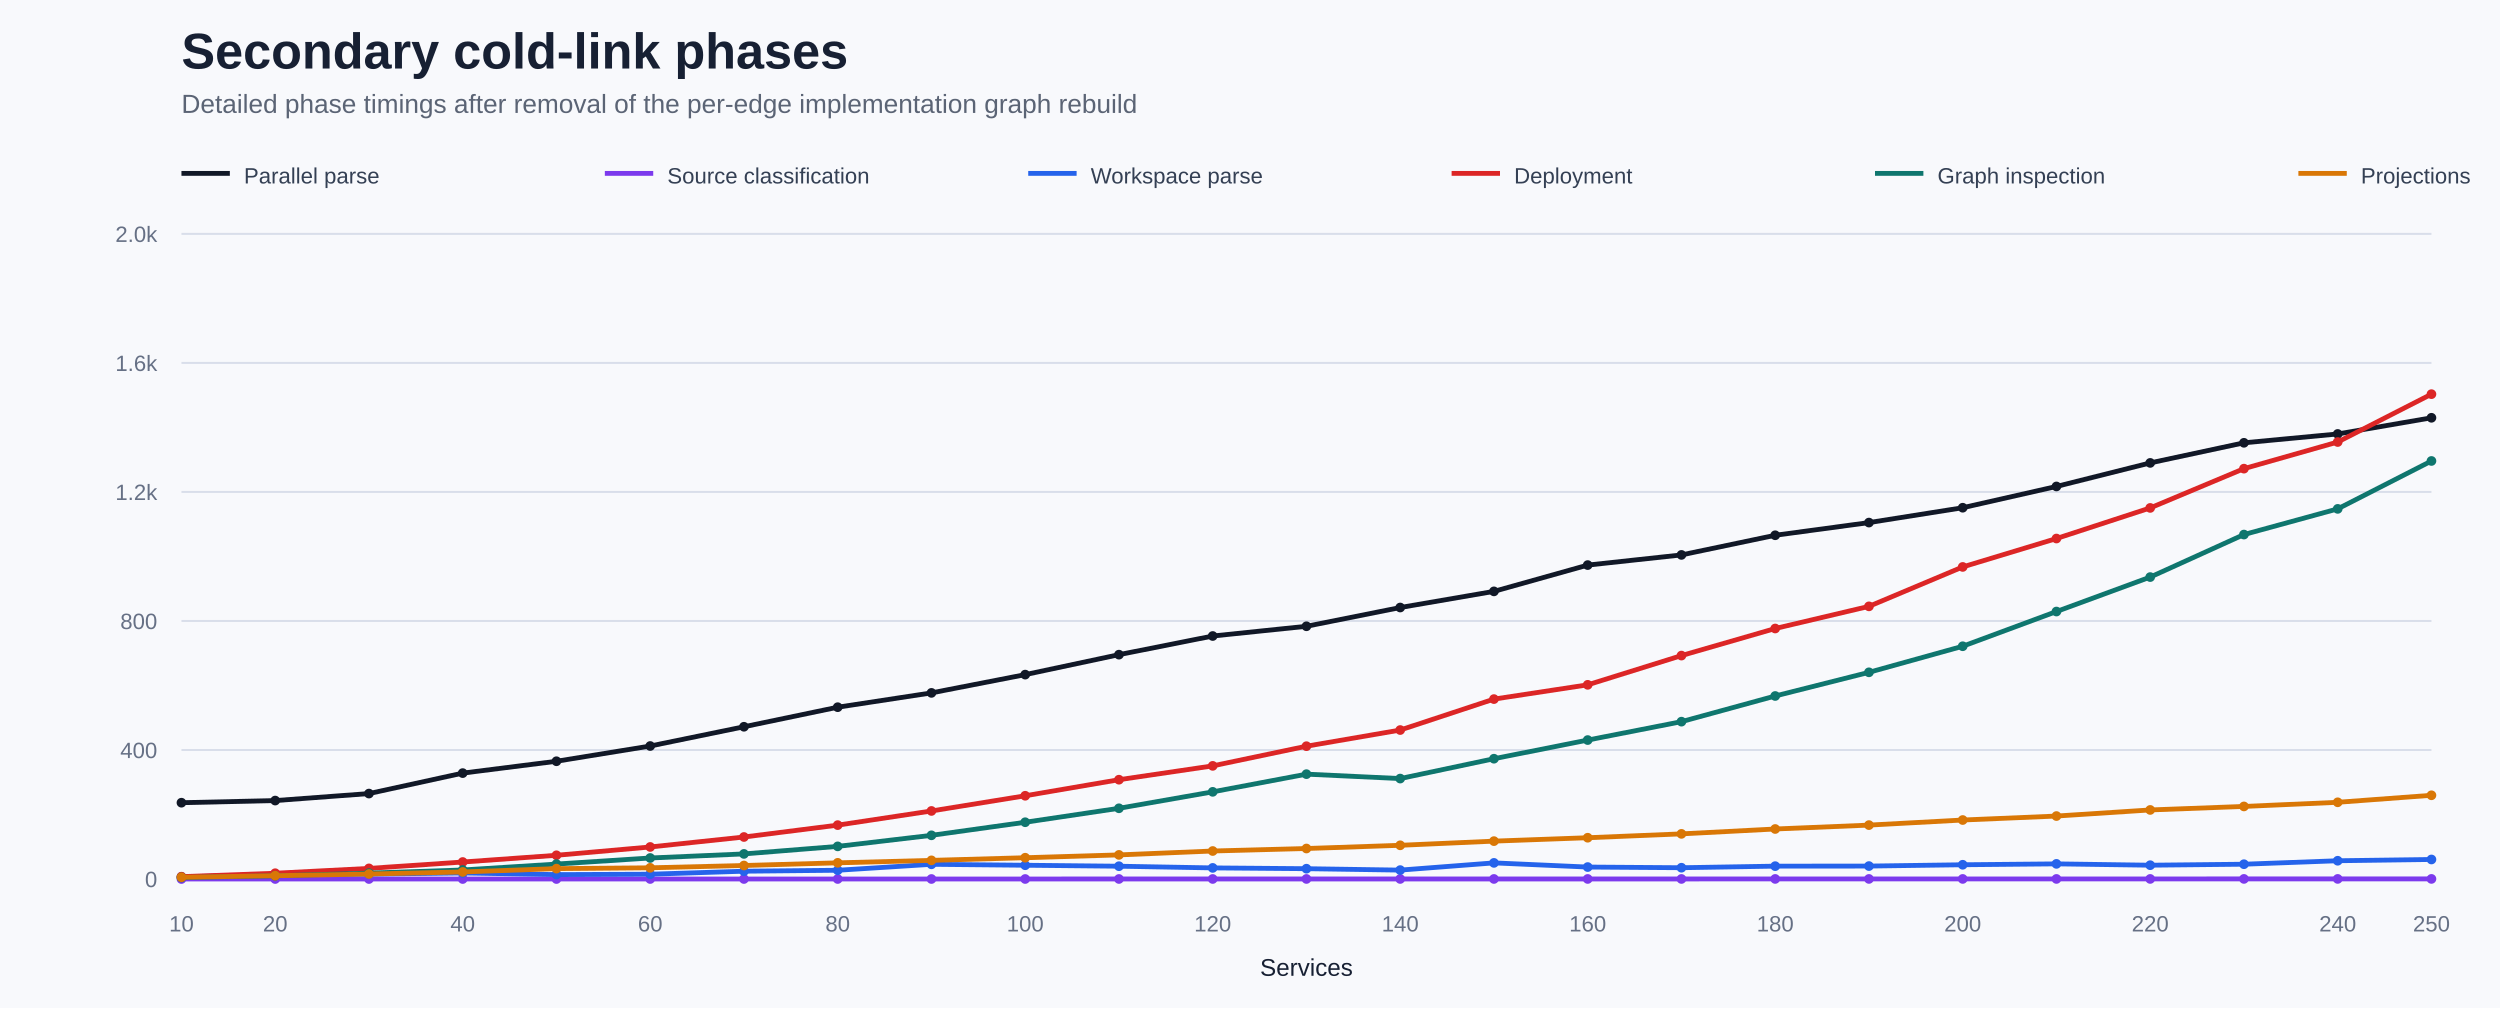
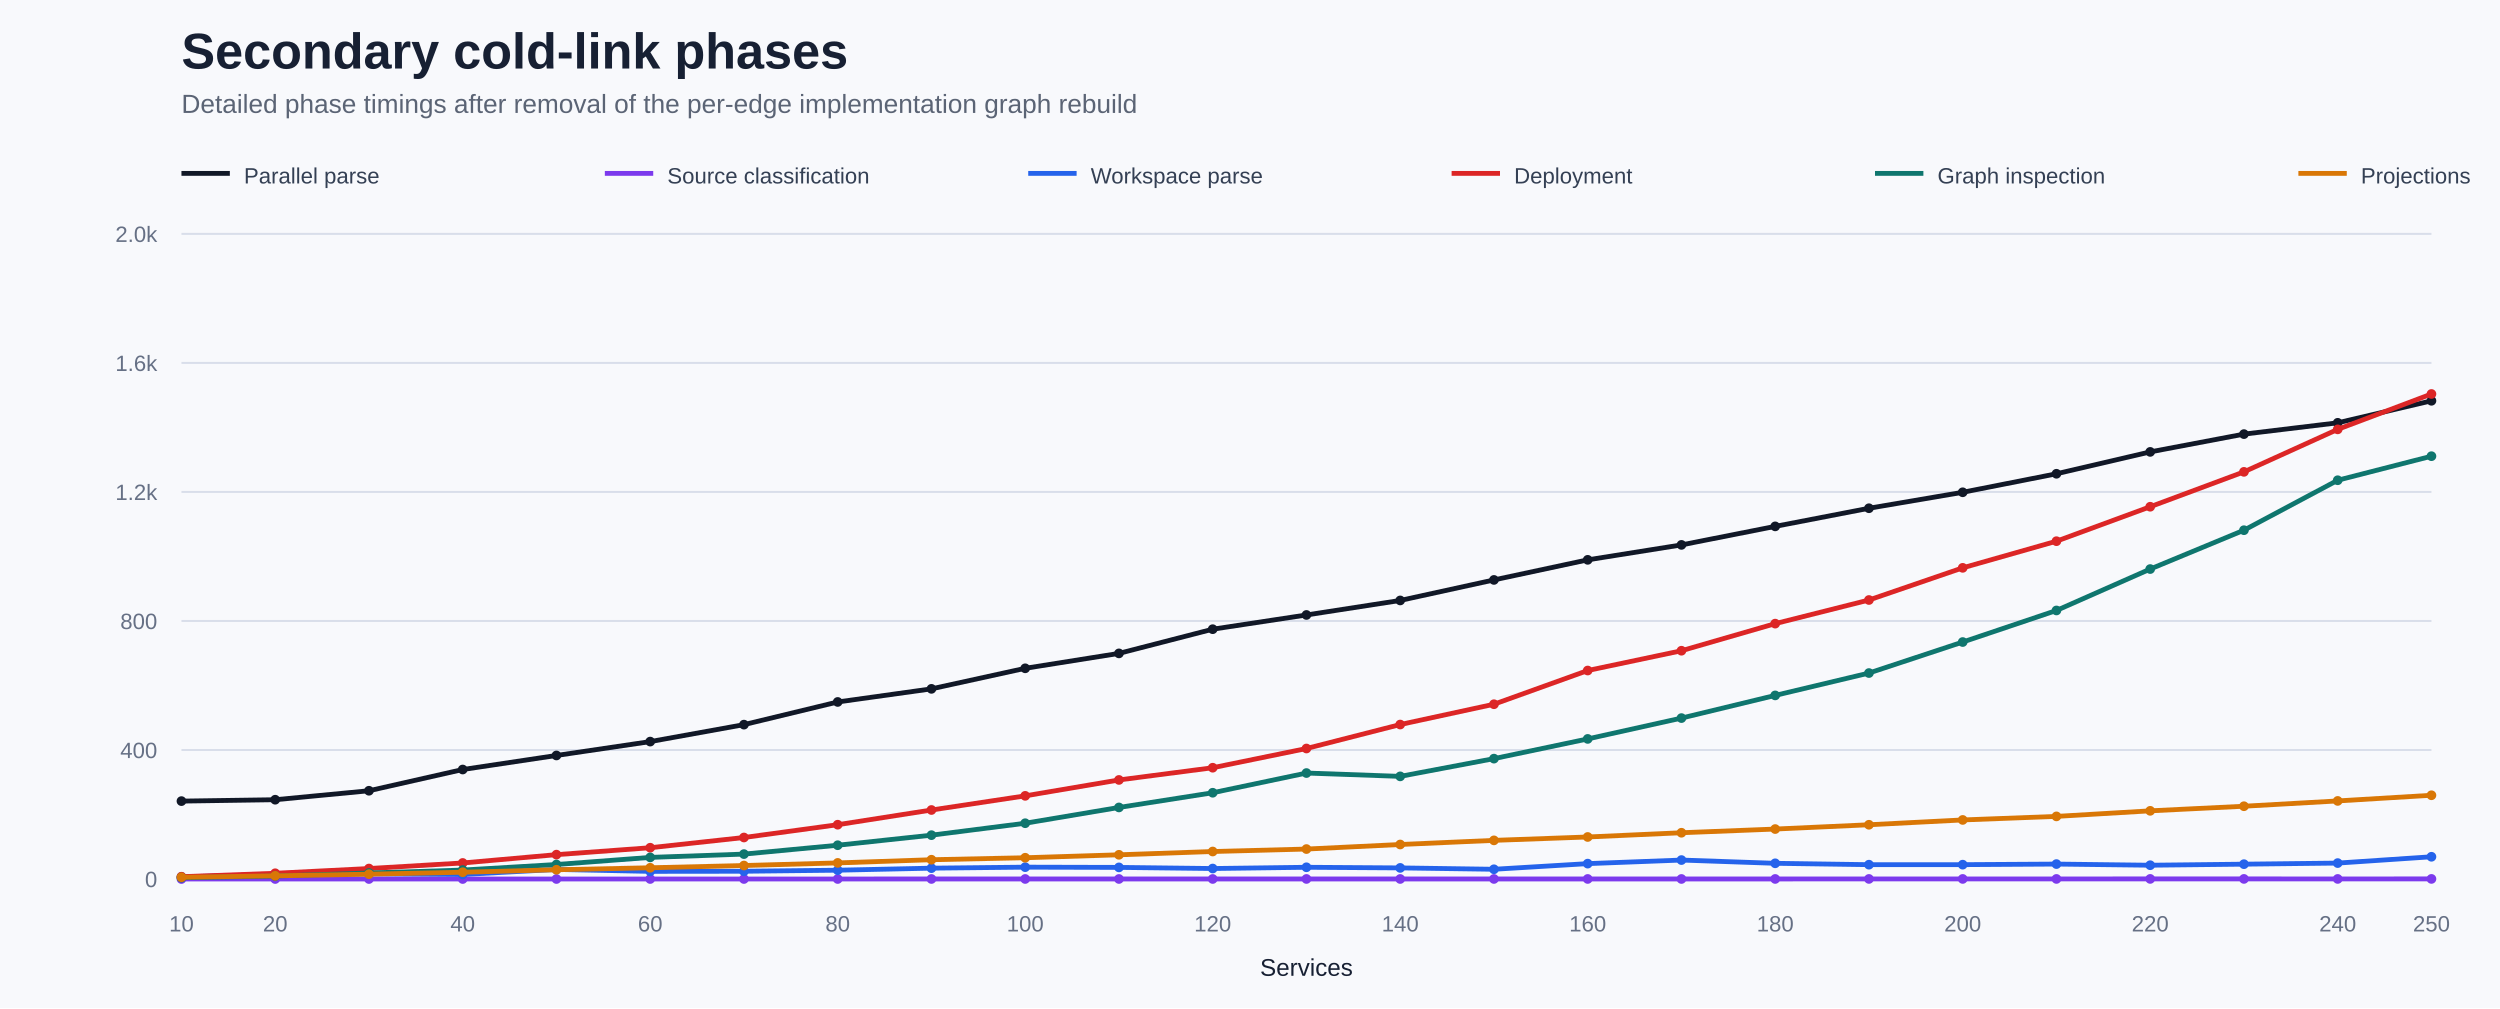
<svg xmlns="http://www.w3.org/2000/svg" width="1240" height="500" viewBox="0 0 1240 500" role="img" aria-labelledby="title description">
  <style>text{font-family:Arial,Helvetica,sans-serif;fill:#172033}.title{font-size:25px;font-weight:700}.subtitle{font-size:13px;fill:#5b6475}.legend{font-size:11px;fill:#344054}.tick{font-size:11px;fill:#667085}.grid{stroke:#d9deea;stroke-width:1}</style>
  <rect width="100%" height="100%" fill="#f8f9fc" />
  <text x="90" y="34" class="title">Secondary cold-link phases</text>
  <text x="90" y="56" class="subtitle">Detailed phase timings after removal of the per-edge implementation graph rebuild</text>
  <line x1="90" y1="436" x2="1206" y2="436" class="grid" />
  <text x="78" y="440" text-anchor="end" class="tick">0</text>
  <line x1="90" y1="372" x2="1206" y2="372" class="grid" />
  <text x="78" y="376" text-anchor="end" class="tick">400</text>
  <line x1="90" y1="308" x2="1206" y2="308" class="grid" />
  <text x="78" y="312" text-anchor="end" class="tick">800</text>
  <line x1="90" y1="244" x2="1206" y2="244" class="grid" />
  <text x="78" y="248" text-anchor="end" class="tick">1.2k</text>
  <line x1="90" y1="180" x2="1206" y2="180" class="grid" />
  <text x="78" y="184" text-anchor="end" class="tick">1.6k</text>
  <line x1="90" y1="116" x2="1206" y2="116" class="grid" />
  <text x="78" y="120" text-anchor="end" class="tick">2.0k</text>
-   <path d="M90.00,398.14 L136.50,397.08 L183.00,393.61 L229.50,383.46 L276.00,377.58 L322.50,370.02 L369.00,360.47 L415.50,350.77 L462.00,343.67 L508.50,334.61 L555.00,324.71 L601.50,315.46 L648.00,310.63 L694.50,301.33 L741.00,293.32 L787.50,280.28 L834.00,275.24 L880.50,265.49 L927.00,259.20 L973.50,251.83 L1020.00,241.28 L1066.50,229.60 L1113.00,219.63 L1159.50,215.24 L1206.00,207.22" fill="none" stroke="#111827" stroke-width="2.4" />
-   <circle cx="90.00" cy="398.14" r="2.4" fill="#111827" />
-   <circle cx="136.50" cy="397.08" r="2.4" fill="#111827" />
-   <circle cx="183.00" cy="393.61" r="2.4" fill="#111827" />
-   <circle cx="229.50" cy="383.46" r="2.4" fill="#111827" />
-   <circle cx="276.00" cy="377.58" r="2.4" fill="#111827" />
-   <circle cx="322.50" cy="370.02" r="2.4" fill="#111827" />
-   <circle cx="369.00" cy="360.47" r="2.4" fill="#111827" />
-   <circle cx="415.50" cy="350.77" r="2.4" fill="#111827" />
-   <circle cx="462.00" cy="343.67" r="2.4" fill="#111827" />
-   <circle cx="508.50" cy="334.61" r="2.4" fill="#111827" />
-   <circle cx="555.00" cy="324.71" r="2.4" fill="#111827" />
-   <circle cx="601.50" cy="315.46" r="2.4" fill="#111827" />
-   <circle cx="648.00" cy="310.63" r="2.4" fill="#111827" />
-   <circle cx="694.50" cy="301.33" r="2.4" fill="#111827" />
-   <circle cx="741.00" cy="293.32" r="2.4" fill="#111827" />
-   <circle cx="787.50" cy="280.28" r="2.4" fill="#111827" />
-   <circle cx="834.00" cy="275.24" r="2.4" fill="#111827" />
-   <circle cx="880.50" cy="265.49" r="2.4" fill="#111827" />
-   <circle cx="927.00" cy="259.20" r="2.4" fill="#111827" />
-   <circle cx="973.50" cy="251.83" r="2.4" fill="#111827" />
-   <circle cx="1020.00" cy="241.28" r="2.4" fill="#111827" />
-   <circle cx="1066.50" cy="229.60" r="2.4" fill="#111827" />
-   <circle cx="1113.00" cy="219.63" r="2.4" fill="#111827" />
-   <circle cx="1159.50" cy="215.24" r="2.4" fill="#111827" />
-   <circle cx="1206.00" cy="207.22" r="2.4" fill="#111827" />
+   <path d="M90.00,397.35 L136.50,396.66 L183.00,392.21 L229.50,381.68 L276.00,374.71 L322.50,367.83 L369.00,359.42 L415.50,348.17 L462.00,341.67 L508.50,331.48 L555.00,324.08 L601.50,312.08 L648.00,305.02 L694.50,297.82 L741.00,287.64 L787.50,277.68 L834.00,270.27 L880.50,261.08 L927.00,252.09 L973.50,244.17 L1020.00,234.99 L1066.50,224.14 L1113.00,215.32 L1159.50,209.71 L1206.00,198.79" fill="none" stroke="#111827" stroke-width="2.4" />
+   <circle cx="90.00" cy="397.35" r="2.4" fill="#111827" />
+   <circle cx="136.50" cy="396.66" r="2.4" fill="#111827" />
+   <circle cx="183.00" cy="392.21" r="2.4" fill="#111827" />
+   <circle cx="229.50" cy="381.68" r="2.4" fill="#111827" />
+   <circle cx="276.00" cy="374.71" r="2.4" fill="#111827" />
+   <circle cx="322.50" cy="367.83" r="2.4" fill="#111827" />
+   <circle cx="369.00" cy="359.42" r="2.4" fill="#111827" />
+   <circle cx="415.50" cy="348.17" r="2.4" fill="#111827" />
+   <circle cx="462.00" cy="341.67" r="2.4" fill="#111827" />
+   <circle cx="508.50" cy="331.48" r="2.4" fill="#111827" />
+   <circle cx="555.00" cy="324.08" r="2.4" fill="#111827" />
+   <circle cx="601.50" cy="312.08" r="2.4" fill="#111827" />
+   <circle cx="648.00" cy="305.02" r="2.4" fill="#111827" />
+   <circle cx="694.50" cy="297.82" r="2.4" fill="#111827" />
+   <circle cx="741.00" cy="287.64" r="2.4" fill="#111827" />
+   <circle cx="787.50" cy="277.68" r="2.4" fill="#111827" />
+   <circle cx="834.00" cy="270.27" r="2.4" fill="#111827" />
+   <circle cx="880.50" cy="261.08" r="2.4" fill="#111827" />
+   <circle cx="927.00" cy="252.09" r="2.4" fill="#111827" />
+   <circle cx="973.50" cy="244.17" r="2.4" fill="#111827" />
+   <circle cx="1020.00" cy="234.99" r="2.4" fill="#111827" />
+   <circle cx="1066.50" cy="224.14" r="2.4" fill="#111827" />
+   <circle cx="1113.00" cy="215.32" r="2.4" fill="#111827" />
+   <circle cx="1159.50" cy="209.71" r="2.4" fill="#111827" />
+   <circle cx="1206.00" cy="198.79" r="2.4" fill="#111827" />
  <line x1="90" y1="86" x2="114" y2="86" stroke="#111827" stroke-width="2.4" />
  <text x="121" y="91" class="legend">Parallel parse</text>
-   <path d="M90.00,435.99 L136.50,435.99 L183.00,435.99 L229.50,435.99 L276.00,435.99 L322.50,435.98 L369.00,435.98 L415.50,435.98 L462.00,435.98 L508.50,435.98 L555.00,435.97 L601.50,435.97 L648.00,435.96 L694.50,435.96 L741.00,435.96 L787.50,435.96 L834.00,435.96 L880.50,435.95 L927.00,435.95 L973.50,435.95 L1020.00,435.95 L1066.50,435.95 L1113.00,435.94 L1159.50,435.94 L1206.00,435.94" fill="none" stroke="#7c3aed" stroke-width="2.4" />
+   <path d="M90.00,435.99 L136.50,435.99 L183.00,435.99 L229.50,435.99 L276.00,435.98 L322.50,435.98 L369.00,435.98 L415.50,435.98 L462.00,435.97 L508.50,435.97 L555.00,435.97 L601.50,435.97 L648.00,435.96 L694.50,435.97 L741.00,435.96 L787.50,435.96 L834.00,435.97 L880.50,435.96 L927.00,435.95 L973.50,435.95 L1020.00,435.95 L1066.50,435.94 L1113.00,435.94 L1159.50,435.95 L1206.00,435.94" fill="none" stroke="#7c3aed" stroke-width="2.4" />
  <circle cx="90.00" cy="435.99" r="2.4" fill="#7c3aed" />
  <circle cx="136.50" cy="435.99" r="2.4" fill="#7c3aed" />
  <circle cx="183.00" cy="435.99" r="2.4" fill="#7c3aed" />
  <circle cx="229.50" cy="435.99" r="2.4" fill="#7c3aed" />
-   <circle cx="276.00" cy="435.99" r="2.4" fill="#7c3aed" />
+   <circle cx="276.00" cy="435.98" r="2.4" fill="#7c3aed" />
  <circle cx="322.50" cy="435.98" r="2.4" fill="#7c3aed" />
  <circle cx="369.00" cy="435.98" r="2.4" fill="#7c3aed" />
  <circle cx="415.50" cy="435.98" r="2.4" fill="#7c3aed" />
-   <circle cx="462.00" cy="435.98" r="2.4" fill="#7c3aed" />
-   <circle cx="508.50" cy="435.98" r="2.4" fill="#7c3aed" />
+   <circle cx="462.00" cy="435.97" r="2.4" fill="#7c3aed" />
+   <circle cx="508.50" cy="435.97" r="2.4" fill="#7c3aed" />
  <circle cx="555.00" cy="435.97" r="2.4" fill="#7c3aed" />
  <circle cx="601.50" cy="435.97" r="2.4" fill="#7c3aed" />
  <circle cx="648.00" cy="435.96" r="2.4" fill="#7c3aed" />
-   <circle cx="694.50" cy="435.96" r="2.4" fill="#7c3aed" />
+   <circle cx="694.50" cy="435.97" r="2.4" fill="#7c3aed" />
  <circle cx="741.00" cy="435.96" r="2.4" fill="#7c3aed" />
  <circle cx="787.50" cy="435.96" r="2.4" fill="#7c3aed" />
-   <circle cx="834.00" cy="435.96" r="2.4" fill="#7c3aed" />
-   <circle cx="880.50" cy="435.95" r="2.4" fill="#7c3aed" />
+   <circle cx="834.00" cy="435.97" r="2.4" fill="#7c3aed" />
+   <circle cx="880.50" cy="435.96" r="2.4" fill="#7c3aed" />
  <circle cx="927.00" cy="435.95" r="2.4" fill="#7c3aed" />
  <circle cx="973.50" cy="435.95" r="2.4" fill="#7c3aed" />
  <circle cx="1020.00" cy="435.95" r="2.4" fill="#7c3aed" />
-   <circle cx="1066.50" cy="435.95" r="2.4" fill="#7c3aed" />
+   <circle cx="1066.50" cy="435.94" r="2.4" fill="#7c3aed" />
  <circle cx="1113.00" cy="435.94" r="2.4" fill="#7c3aed" />
-   <circle cx="1159.50" cy="435.94" r="2.4" fill="#7c3aed" />
+   <circle cx="1159.50" cy="435.95" r="2.4" fill="#7c3aed" />
  <circle cx="1206.00" cy="435.94" r="2.4" fill="#7c3aed" />
  <line x1="300" y1="86" x2="324" y2="86" stroke="#7c3aed" stroke-width="2.4" />
  <text x="331" y="91" class="legend">Source classification</text>
-   <path d="M90.00,434.92 L136.50,433.85 L183.00,433.57 L229.50,432.99 L276.00,433.80 L322.50,433.61 L369.00,432.12 L415.50,431.65 L462.00,428.70 L508.50,429.16 L555.00,429.64 L601.50,430.48 L648.00,430.87 L694.50,431.57 L741.00,427.99 L787.50,430.06 L834.00,430.39 L880.50,429.61 L927.00,429.57 L973.50,428.92 L1020.00,428.48 L1066.50,429.14 L1113.00,428.65 L1159.50,426.93 L1206.00,426.30" fill="none" stroke="#2563eb" stroke-width="2.4" />
-   <circle cx="90.00" cy="434.92" r="2.4" fill="#2563eb" />
-   <circle cx="136.50" cy="433.85" r="2.4" fill="#2563eb" />
-   <circle cx="183.00" cy="433.57" r="2.4" fill="#2563eb" />
-   <circle cx="229.50" cy="432.99" r="2.4" fill="#2563eb" />
-   <circle cx="276.00" cy="433.80" r="2.4" fill="#2563eb" />
-   <circle cx="322.50" cy="433.61" r="2.4" fill="#2563eb" />
-   <circle cx="369.00" cy="432.12" r="2.4" fill="#2563eb" />
-   <circle cx="415.50" cy="431.65" r="2.4" fill="#2563eb" />
-   <circle cx="462.00" cy="428.70" r="2.4" fill="#2563eb" />
-   <circle cx="508.50" cy="429.16" r="2.4" fill="#2563eb" />
-   <circle cx="555.00" cy="429.64" r="2.4" fill="#2563eb" />
-   <circle cx="601.50" cy="430.48" r="2.4" fill="#2563eb" />
-   <circle cx="648.00" cy="430.87" r="2.4" fill="#2563eb" />
-   <circle cx="694.50" cy="431.57" r="2.4" fill="#2563eb" />
-   <circle cx="741.00" cy="427.99" r="2.4" fill="#2563eb" />
-   <circle cx="787.50" cy="430.06" r="2.4" fill="#2563eb" />
-   <circle cx="834.00" cy="430.39" r="2.4" fill="#2563eb" />
-   <circle cx="880.50" cy="429.61" r="2.4" fill="#2563eb" />
-   <circle cx="927.00" cy="429.57" r="2.4" fill="#2563eb" />
-   <circle cx="973.50" cy="428.92" r="2.4" fill="#2563eb" />
-   <circle cx="1020.00" cy="428.48" r="2.4" fill="#2563eb" />
-   <circle cx="1066.50" cy="429.14" r="2.4" fill="#2563eb" />
-   <circle cx="1113.00" cy="428.65" r="2.4" fill="#2563eb" />
-   <circle cx="1159.50" cy="426.93" r="2.4" fill="#2563eb" />
-   <circle cx="1206.00" cy="426.30" r="2.4" fill="#2563eb" />
+   <path d="M90.00,434.94 L136.50,433.70 L183.00,433.38 L229.50,433.74 L276.00,431.24 L322.50,432.20 L369.00,432.14 L415.50,431.62 L462.00,430.61 L508.50,430.11 L555.00,430.23 L601.50,430.79 L648.00,430.17 L694.50,430.48 L741.00,431.16 L787.50,428.36 L834.00,426.59 L880.50,428.20 L927.00,428.88 L973.50,428.87 L1020.00,428.58 L1066.50,429.15 L1113.00,428.63 L1159.50,428.09 L1206.00,424.96" fill="none" stroke="#2563eb" stroke-width="2.4" />
+   <circle cx="90.00" cy="434.94" r="2.4" fill="#2563eb" />
+   <circle cx="136.50" cy="433.70" r="2.4" fill="#2563eb" />
+   <circle cx="183.00" cy="433.38" r="2.4" fill="#2563eb" />
+   <circle cx="229.50" cy="433.74" r="2.4" fill="#2563eb" />
+   <circle cx="276.00" cy="431.24" r="2.4" fill="#2563eb" />
+   <circle cx="322.50" cy="432.20" r="2.4" fill="#2563eb" />
+   <circle cx="369.00" cy="432.14" r="2.4" fill="#2563eb" />
+   <circle cx="415.50" cy="431.62" r="2.4" fill="#2563eb" />
+   <circle cx="462.00" cy="430.61" r="2.4" fill="#2563eb" />
+   <circle cx="508.50" cy="430.11" r="2.4" fill="#2563eb" />
+   <circle cx="555.00" cy="430.23" r="2.4" fill="#2563eb" />
+   <circle cx="601.50" cy="430.79" r="2.4" fill="#2563eb" />
+   <circle cx="648.00" cy="430.17" r="2.4" fill="#2563eb" />
+   <circle cx="694.50" cy="430.48" r="2.4" fill="#2563eb" />
+   <circle cx="741.00" cy="431.16" r="2.4" fill="#2563eb" />
+   <circle cx="787.50" cy="428.36" r="2.4" fill="#2563eb" />
+   <circle cx="834.00" cy="426.59" r="2.4" fill="#2563eb" />
+   <circle cx="880.50" cy="428.20" r="2.4" fill="#2563eb" />
+   <circle cx="927.00" cy="428.88" r="2.4" fill="#2563eb" />
+   <circle cx="973.50" cy="428.87" r="2.4" fill="#2563eb" />
+   <circle cx="1020.00" cy="428.58" r="2.4" fill="#2563eb" />
+   <circle cx="1066.50" cy="429.15" r="2.4" fill="#2563eb" />
+   <circle cx="1113.00" cy="428.63" r="2.4" fill="#2563eb" />
+   <circle cx="1159.50" cy="428.09" r="2.4" fill="#2563eb" />
+   <circle cx="1206.00" cy="424.96" r="2.4" fill="#2563eb" />
  <line x1="510" y1="86" x2="534" y2="86" stroke="#2563eb" stroke-width="2.4" />
  <text x="541" y="91" class="legend">Workspace parse</text>
-   <path d="M90.00,434.83 L136.50,433.12 L183.00,430.72 L229.50,427.56 L276.00,424.22 L322.50,420.09 L369.00,415.15 L415.50,409.26 L462.00,402.23 L508.50,394.70 L555.00,386.73 L601.50,379.87 L648.00,370.11 L694.50,362.10 L741.00,346.75 L787.50,339.67 L834.00,325.17 L880.50,311.74 L927.00,300.75 L973.50,281.20 L1020.00,267.11 L1066.50,251.93 L1113.00,232.45 L1159.50,219.24 L1206.00,195.50" fill="none" stroke="#dc2626" stroke-width="2.4" />
-   <circle cx="90.00" cy="434.83" r="2.4" fill="#dc2626" />
-   <circle cx="136.50" cy="433.12" r="2.4" fill="#dc2626" />
-   <circle cx="183.00" cy="430.72" r="2.4" fill="#dc2626" />
-   <circle cx="229.50" cy="427.56" r="2.4" fill="#dc2626" />
-   <circle cx="276.00" cy="424.22" r="2.4" fill="#dc2626" />
-   <circle cx="322.50" cy="420.09" r="2.4" fill="#dc2626" />
-   <circle cx="369.00" cy="415.15" r="2.4" fill="#dc2626" />
-   <circle cx="415.50" cy="409.26" r="2.4" fill="#dc2626" />
-   <circle cx="462.00" cy="402.23" r="2.4" fill="#dc2626" />
-   <circle cx="508.50" cy="394.70" r="2.4" fill="#dc2626" />
-   <circle cx="555.00" cy="386.73" r="2.4" fill="#dc2626" />
-   <circle cx="601.50" cy="379.87" r="2.4" fill="#dc2626" />
-   <circle cx="648.00" cy="370.11" r="2.4" fill="#dc2626" />
-   <circle cx="694.50" cy="362.10" r="2.4" fill="#dc2626" />
-   <circle cx="741.00" cy="346.75" r="2.4" fill="#dc2626" />
-   <circle cx="787.50" cy="339.67" r="2.4" fill="#dc2626" />
-   <circle cx="834.00" cy="325.17" r="2.4" fill="#dc2626" />
-   <circle cx="880.50" cy="311.74" r="2.4" fill="#dc2626" />
-   <circle cx="927.00" cy="300.75" r="2.4" fill="#dc2626" />
-   <circle cx="973.50" cy="281.20" r="2.4" fill="#dc2626" />
-   <circle cx="1020.00" cy="267.11" r="2.4" fill="#dc2626" />
-   <circle cx="1066.50" cy="251.93" r="2.4" fill="#dc2626" />
-   <circle cx="1113.00" cy="232.45" r="2.4" fill="#dc2626" />
-   <circle cx="1159.50" cy="219.24" r="2.4" fill="#dc2626" />
-   <circle cx="1206.00" cy="195.50" r="2.4" fill="#dc2626" />
+   <path d="M90.00,434.85 L136.50,433.14 L183.00,430.79 L229.50,428.03 L276.00,423.90 L322.50,420.47 L369.00,415.40 L415.50,409.05 L462.00,401.76 L508.50,394.74 L555.00,386.85 L601.50,380.79 L648.00,371.26 L694.50,359.37 L741.00,349.30 L787.50,332.58 L834.00,322.76 L880.50,309.32 L927.00,297.60 L973.50,281.65 L1020.00,268.43 L1066.50,251.34 L1113.00,234.04 L1159.50,212.96 L1206.00,195.42" fill="none" stroke="#dc2626" stroke-width="2.4" />
+   <circle cx="90.00" cy="434.85" r="2.4" fill="#dc2626" />
+   <circle cx="136.50" cy="433.14" r="2.4" fill="#dc2626" />
+   <circle cx="183.00" cy="430.79" r="2.4" fill="#dc2626" />
+   <circle cx="229.50" cy="428.03" r="2.4" fill="#dc2626" />
+   <circle cx="276.00" cy="423.90" r="2.4" fill="#dc2626" />
+   <circle cx="322.50" cy="420.47" r="2.4" fill="#dc2626" />
+   <circle cx="369.00" cy="415.40" r="2.4" fill="#dc2626" />
+   <circle cx="415.50" cy="409.05" r="2.4" fill="#dc2626" />
+   <circle cx="462.00" cy="401.76" r="2.4" fill="#dc2626" />
+   <circle cx="508.50" cy="394.74" r="2.4" fill="#dc2626" />
+   <circle cx="555.00" cy="386.85" r="2.4" fill="#dc2626" />
+   <circle cx="601.50" cy="380.79" r="2.4" fill="#dc2626" />
+   <circle cx="648.00" cy="371.26" r="2.4" fill="#dc2626" />
+   <circle cx="694.50" cy="359.37" r="2.4" fill="#dc2626" />
+   <circle cx="741.00" cy="349.30" r="2.4" fill="#dc2626" />
+   <circle cx="787.50" cy="332.58" r="2.4" fill="#dc2626" />
+   <circle cx="834.00" cy="322.76" r="2.4" fill="#dc2626" />
+   <circle cx="880.50" cy="309.32" r="2.4" fill="#dc2626" />
+   <circle cx="927.00" cy="297.60" r="2.4" fill="#dc2626" />
+   <circle cx="973.50" cy="281.65" r="2.4" fill="#dc2626" />
+   <circle cx="1020.00" cy="268.43" r="2.4" fill="#dc2626" />
+   <circle cx="1066.50" cy="251.34" r="2.4" fill="#dc2626" />
+   <circle cx="1113.00" cy="234.04" r="2.4" fill="#dc2626" />
+   <circle cx="1159.50" cy="212.96" r="2.4" fill="#dc2626" />
+   <circle cx="1206.00" cy="195.42" r="2.4" fill="#dc2626" />
  <line x1="720" y1="86" x2="744" y2="86" stroke="#dc2626" stroke-width="2.4" />
  <text x="751" y="91" class="legend">Deployment</text>
-   <path d="M90.00,435.25 L136.50,434.41 L183.00,433.07 L229.50,431.51 L276.00,428.57 L322.50,425.56 L369.00,423.54 L415.50,419.80 L462.00,414.32 L508.50,407.83 L555.00,400.91 L601.50,392.75 L648.00,383.98 L694.50,386.17 L741.00,376.32 L787.50,367.07 L834.00,357.94 L880.50,345.21 L927.00,333.47 L973.50,320.54 L1020.00,303.32 L1066.50,286.23 L1113.00,265.14 L1159.50,252.40 L1206.00,228.64" fill="none" stroke="#0f766e" stroke-width="2.4" />
-   <circle cx="90.00" cy="435.25" r="2.4" fill="#0f766e" />
-   <circle cx="136.50" cy="434.41" r="2.4" fill="#0f766e" />
-   <circle cx="183.00" cy="433.07" r="2.4" fill="#0f766e" />
-   <circle cx="229.50" cy="431.51" r="2.4" fill="#0f766e" />
-   <circle cx="276.00" cy="428.57" r="2.4" fill="#0f766e" />
-   <circle cx="322.50" cy="425.56" r="2.4" fill="#0f766e" />
-   <circle cx="369.00" cy="423.54" r="2.4" fill="#0f766e" />
-   <circle cx="415.50" cy="419.80" r="2.4" fill="#0f766e" />
-   <circle cx="462.00" cy="414.32" r="2.4" fill="#0f766e" />
-   <circle cx="508.50" cy="407.83" r="2.4" fill="#0f766e" />
-   <circle cx="555.00" cy="400.91" r="2.4" fill="#0f766e" />
-   <circle cx="601.50" cy="392.75" r="2.4" fill="#0f766e" />
-   <circle cx="648.00" cy="383.98" r="2.4" fill="#0f766e" />
-   <circle cx="694.50" cy="386.17" r="2.4" fill="#0f766e" />
-   <circle cx="741.00" cy="376.32" r="2.4" fill="#0f766e" />
-   <circle cx="787.50" cy="367.07" r="2.4" fill="#0f766e" />
-   <circle cx="834.00" cy="357.94" r="2.4" fill="#0f766e" />
-   <circle cx="880.50" cy="345.21" r="2.4" fill="#0f766e" />
-   <circle cx="927.00" cy="333.47" r="2.4" fill="#0f766e" />
-   <circle cx="973.50" cy="320.54" r="2.4" fill="#0f766e" />
-   <circle cx="1020.00" cy="303.32" r="2.4" fill="#0f766e" />
-   <circle cx="1066.50" cy="286.23" r="2.4" fill="#0f766e" />
-   <circle cx="1113.00" cy="265.14" r="2.4" fill="#0f766e" />
-   <circle cx="1159.50" cy="252.40" r="2.4" fill="#0f766e" />
-   <circle cx="1206.00" cy="228.64" r="2.4" fill="#0f766e" />
+   <path d="M90.00,435.34 L136.50,434.52 L183.00,433.00 L229.50,431.55 L276.00,428.79 L322.50,425.27 L369.00,423.63 L415.50,419.23 L462.00,414.24 L508.50,408.32 L555.00,400.49 L601.50,393.20 L648.00,383.43 L694.50,385.08 L741.00,376.28 L787.50,366.50 L834.00,356.17 L880.50,344.92 L927.00,333.83 L973.50,318.45 L1020.00,302.79 L1066.50,282.25 L1113.00,262.98 L1159.50,238.20 L1206.00,226.27" fill="none" stroke="#0f766e" stroke-width="2.4" />
+   <circle cx="90.00" cy="435.34" r="2.4" fill="#0f766e" />
+   <circle cx="136.50" cy="434.52" r="2.4" fill="#0f766e" />
+   <circle cx="183.00" cy="433.00" r="2.4" fill="#0f766e" />
+   <circle cx="229.50" cy="431.55" r="2.4" fill="#0f766e" />
+   <circle cx="276.00" cy="428.79" r="2.4" fill="#0f766e" />
+   <circle cx="322.50" cy="425.27" r="2.4" fill="#0f766e" />
+   <circle cx="369.00" cy="423.63" r="2.4" fill="#0f766e" />
+   <circle cx="415.50" cy="419.23" r="2.4" fill="#0f766e" />
+   <circle cx="462.00" cy="414.24" r="2.4" fill="#0f766e" />
+   <circle cx="508.50" cy="408.32" r="2.4" fill="#0f766e" />
+   <circle cx="555.00" cy="400.49" r="2.4" fill="#0f766e" />
+   <circle cx="601.50" cy="393.20" r="2.4" fill="#0f766e" />
+   <circle cx="648.00" cy="383.43" r="2.4" fill="#0f766e" />
+   <circle cx="694.50" cy="385.08" r="2.4" fill="#0f766e" />
+   <circle cx="741.00" cy="376.28" r="2.4" fill="#0f766e" />
+   <circle cx="787.50" cy="366.50" r="2.4" fill="#0f766e" />
+   <circle cx="834.00" cy="356.17" r="2.4" fill="#0f766e" />
+   <circle cx="880.50" cy="344.92" r="2.4" fill="#0f766e" />
+   <circle cx="927.00" cy="333.83" r="2.4" fill="#0f766e" />
+   <circle cx="973.50" cy="318.45" r="2.4" fill="#0f766e" />
+   <circle cx="1020.00" cy="302.79" r="2.4" fill="#0f766e" />
+   <circle cx="1066.50" cy="282.25" r="2.4" fill="#0f766e" />
+   <circle cx="1113.00" cy="262.98" r="2.4" fill="#0f766e" />
+   <circle cx="1159.50" cy="238.20" r="2.4" fill="#0f766e" />
+   <circle cx="1206.00" cy="226.27" r="2.4" fill="#0f766e" />
  <line x1="930" y1="86" x2="954" y2="86" stroke="#0f766e" stroke-width="2.4" />
  <text x="961" y="91" class="legend">Graph inspection</text>
-   <path d="M90.00,435.14 L136.50,434.35 L183.00,433.51 L229.50,432.49 L276.00,430.84 L322.50,430.43 L369.00,429.29 L415.50,427.96 L462.00,426.74 L508.50,425.43 L555.00,424.03 L601.50,422.10 L648.00,420.86 L694.50,419.27 L741.00,417.20 L787.50,415.51 L834.00,413.60 L880.50,411.18 L927.00,409.25 L973.50,406.73 L1020.00,404.76 L1066.50,401.73 L1113.00,399.99 L1159.50,397.94 L1206.00,394.46" fill="none" stroke="#d97706" stroke-width="2.4" />
+   <path d="M90.00,435.14 L136.50,434.41 L183.00,433.59 L229.50,432.63 L276.00,431.40 L322.50,430.41 L369.00,429.30 L415.50,428.00 L462.00,426.42 L508.50,425.44 L555.00,423.98 L601.50,422.35 L648.00,421.13 L694.50,418.87 L741.00,416.82 L787.50,415.14 L834.00,413.04 L880.50,411.21 L927.00,409.08 L973.50,406.69 L1020.00,404.93 L1066.50,402.17 L1113.00,399.89 L1159.50,397.26 L1206.00,394.45" fill="none" stroke="#d97706" stroke-width="2.4" />
  <circle cx="90.00" cy="435.14" r="2.4" fill="#d97706" />
-   <circle cx="136.50" cy="434.35" r="2.4" fill="#d97706" />
-   <circle cx="183.00" cy="433.51" r="2.4" fill="#d97706" />
-   <circle cx="229.50" cy="432.49" r="2.4" fill="#d97706" />
-   <circle cx="276.00" cy="430.84" r="2.4" fill="#d97706" />
-   <circle cx="322.50" cy="430.43" r="2.4" fill="#d97706" />
-   <circle cx="369.00" cy="429.29" r="2.4" fill="#d97706" />
-   <circle cx="415.50" cy="427.96" r="2.4" fill="#d97706" />
-   <circle cx="462.00" cy="426.74" r="2.4" fill="#d97706" />
-   <circle cx="508.50" cy="425.43" r="2.4" fill="#d97706" />
-   <circle cx="555.00" cy="424.03" r="2.4" fill="#d97706" />
-   <circle cx="601.50" cy="422.10" r="2.4" fill="#d97706" />
-   <circle cx="648.00" cy="420.86" r="2.4" fill="#d97706" />
-   <circle cx="694.50" cy="419.27" r="2.4" fill="#d97706" />
-   <circle cx="741.00" cy="417.20" r="2.4" fill="#d97706" />
-   <circle cx="787.50" cy="415.51" r="2.4" fill="#d97706" />
-   <circle cx="834.00" cy="413.60" r="2.4" fill="#d97706" />
-   <circle cx="880.50" cy="411.18" r="2.4" fill="#d97706" />
-   <circle cx="927.00" cy="409.25" r="2.4" fill="#d97706" />
-   <circle cx="973.50" cy="406.73" r="2.4" fill="#d97706" />
-   <circle cx="1020.00" cy="404.76" r="2.4" fill="#d97706" />
-   <circle cx="1066.50" cy="401.73" r="2.4" fill="#d97706" />
-   <circle cx="1113.00" cy="399.99" r="2.4" fill="#d97706" />
-   <circle cx="1159.50" cy="397.94" r="2.4" fill="#d97706" />
-   <circle cx="1206.00" cy="394.46" r="2.4" fill="#d97706" />
+   <circle cx="136.50" cy="434.41" r="2.4" fill="#d97706" />
+   <circle cx="183.00" cy="433.59" r="2.4" fill="#d97706" />
+   <circle cx="229.50" cy="432.63" r="2.4" fill="#d97706" />
+   <circle cx="276.00" cy="431.40" r="2.4" fill="#d97706" />
+   <circle cx="322.50" cy="430.41" r="2.4" fill="#d97706" />
+   <circle cx="369.00" cy="429.30" r="2.4" fill="#d97706" />
+   <circle cx="415.50" cy="428.00" r="2.4" fill="#d97706" />
+   <circle cx="462.00" cy="426.42" r="2.4" fill="#d97706" />
+   <circle cx="508.50" cy="425.44" r="2.4" fill="#d97706" />
+   <circle cx="555.00" cy="423.98" r="2.4" fill="#d97706" />
+   <circle cx="601.50" cy="422.35" r="2.4" fill="#d97706" />
+   <circle cx="648.00" cy="421.13" r="2.4" fill="#d97706" />
+   <circle cx="694.50" cy="418.87" r="2.4" fill="#d97706" />
+   <circle cx="741.00" cy="416.82" r="2.4" fill="#d97706" />
+   <circle cx="787.50" cy="415.14" r="2.4" fill="#d97706" />
+   <circle cx="834.00" cy="413.04" r="2.4" fill="#d97706" />
+   <circle cx="880.50" cy="411.21" r="2.4" fill="#d97706" />
+   <circle cx="927.00" cy="409.08" r="2.4" fill="#d97706" />
+   <circle cx="973.50" cy="406.69" r="2.4" fill="#d97706" />
+   <circle cx="1020.00" cy="404.93" r="2.4" fill="#d97706" />
+   <circle cx="1066.50" cy="402.17" r="2.4" fill="#d97706" />
+   <circle cx="1113.00" cy="399.89" r="2.4" fill="#d97706" />
+   <circle cx="1159.50" cy="397.26" r="2.4" fill="#d97706" />
+   <circle cx="1206.00" cy="394.45" r="2.4" fill="#d97706" />
  <line x1="1140" y1="86" x2="1164" y2="86" stroke="#d97706" stroke-width="2.4" />
  <text x="1171" y="91" class="legend">Projections</text>
  <text x="90" y="462" text-anchor="middle" class="tick">10</text>
  <text x="136.5" y="462" text-anchor="middle" class="tick">20</text>
  <text x="229.5" y="462" text-anchor="middle" class="tick">40</text>
  <text x="322.5" y="462" text-anchor="middle" class="tick">60</text>
  <text x="415.5" y="462" text-anchor="middle" class="tick">80</text>
  <text x="508.5" y="462" text-anchor="middle" class="tick">100</text>
  <text x="601.5" y="462" text-anchor="middle" class="tick">120</text>
  <text x="694.5" y="462" text-anchor="middle" class="tick">140</text>
  <text x="787.5" y="462" text-anchor="middle" class="tick">160</text>
  <text x="880.5" y="462" text-anchor="middle" class="tick">180</text>
  <text x="973.5" y="462" text-anchor="middle" class="tick">200</text>
  <text x="1066.5" y="462" text-anchor="middle" class="tick">220</text>
  <text x="1159.5" y="462" text-anchor="middle" class="tick">240</text>
  <text x="1206" y="462" text-anchor="middle" class="tick">250</text>
  <text x="648" y="484" text-anchor="middle">Services</text>
</svg>
